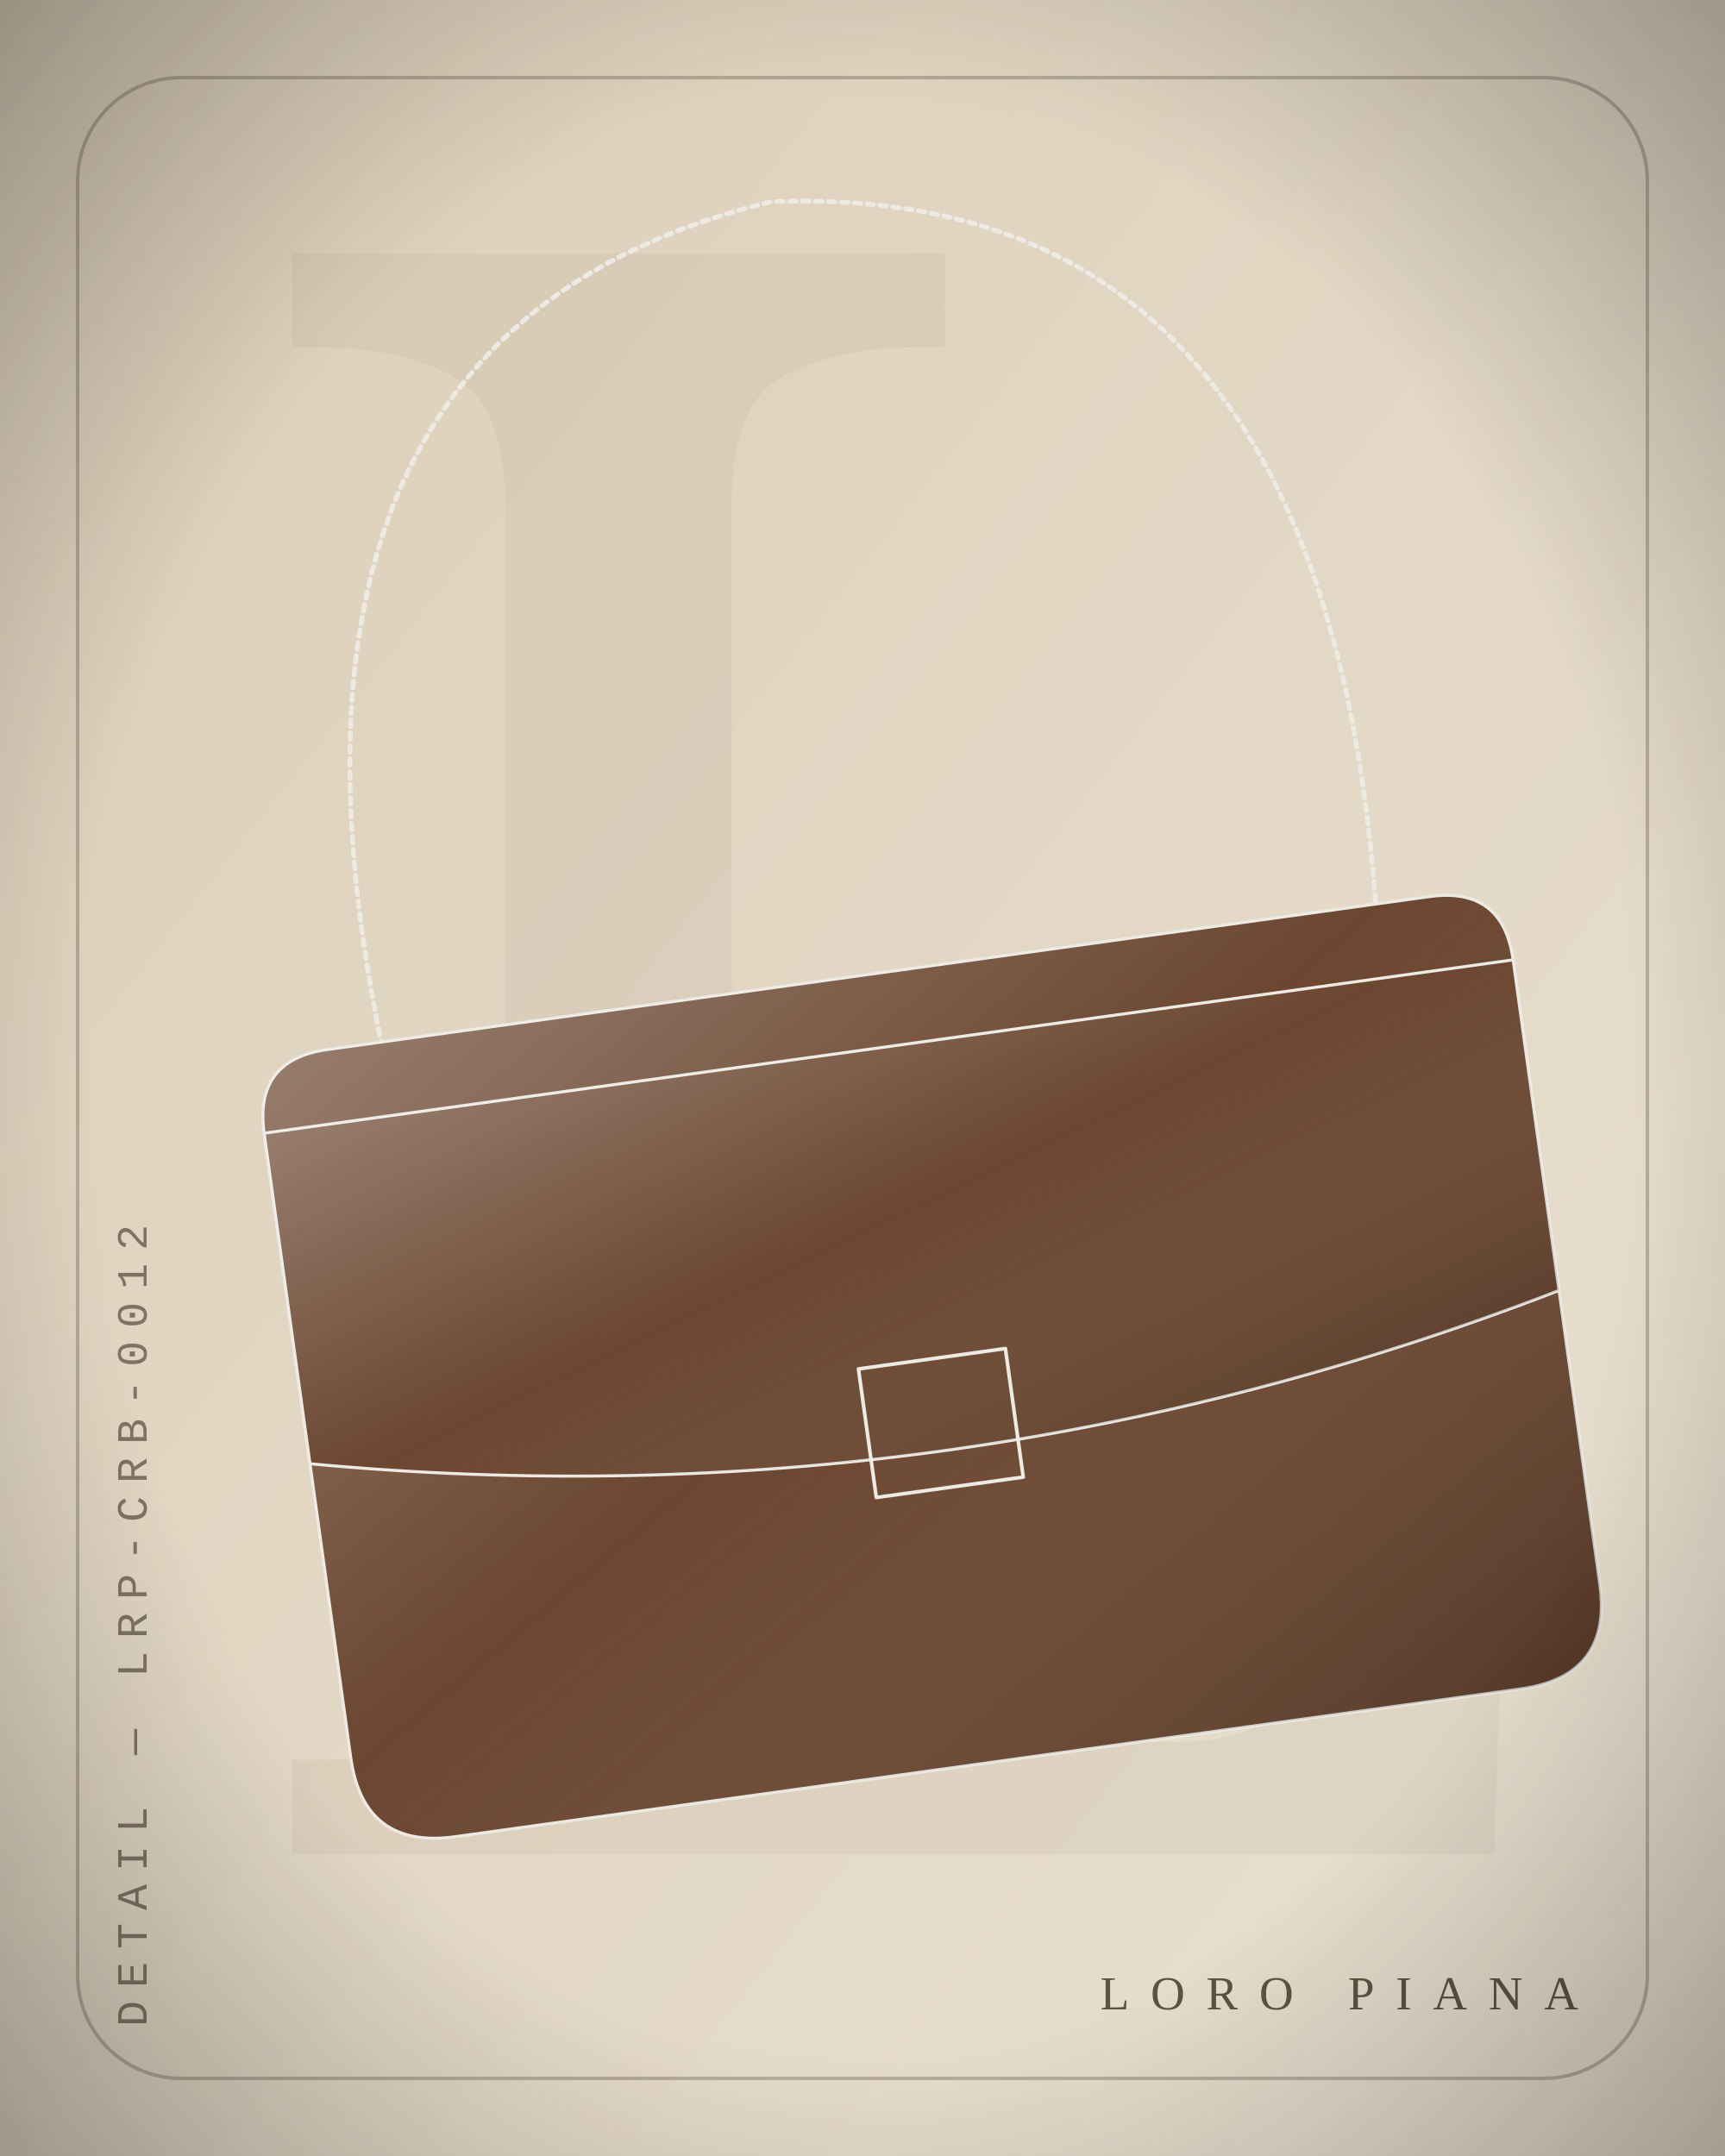
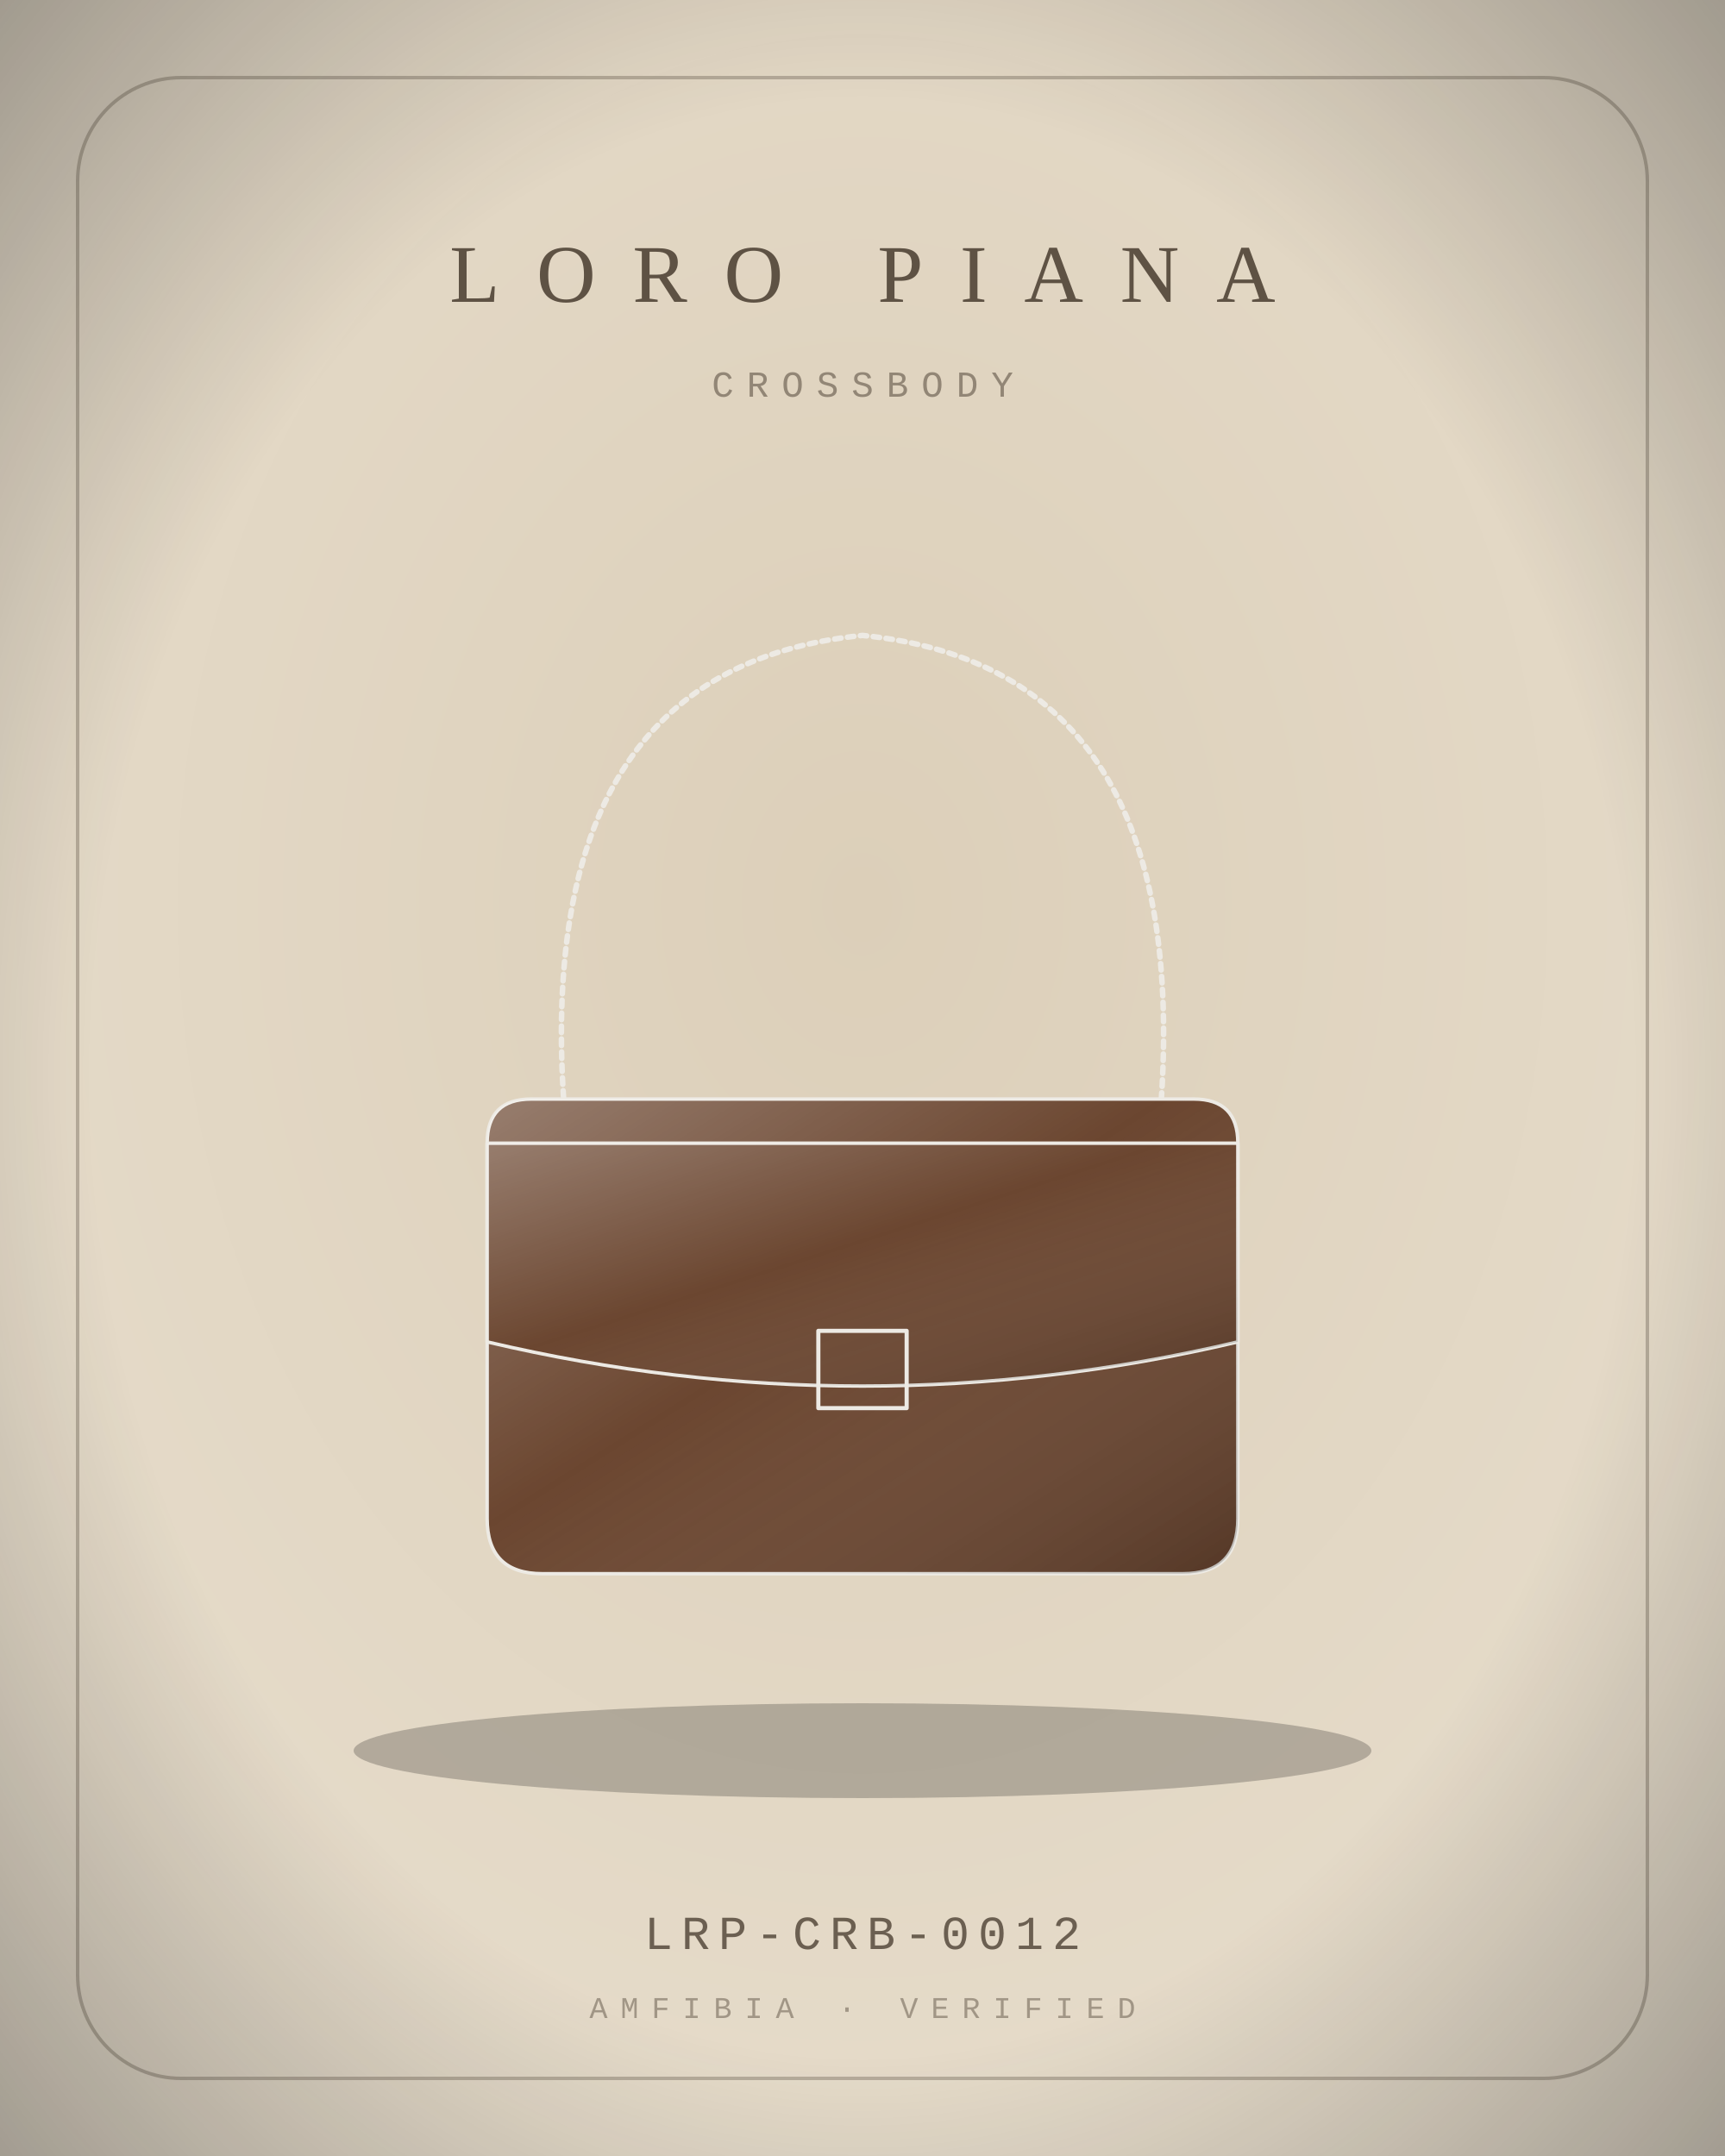
<svg xmlns="http://www.w3.org/2000/svg" viewBox="0 0 400 500" width="800" height="1000">
  <defs>
    <radialGradient id="bg" cx="50%" cy="42%" r="80%">
      <stop offset="0" stop-color="#DCCFB9" />
      <stop offset="1" stop-color="#E9E0D0" />
    </radialGradient>
    <linearGradient id="bgd" x1="0" y1="0" x2="1" y2="1">
      <stop offset="0" stop-color="#DCCFB9" />
      <stop offset="1" stop-color="#E9E0D0" />
    </linearGradient>
    <linearGradient id="sheen" x1="0" y1="0" x2="1" y2="1">
      <stop offset="0" stop-color="#fff" stop-opacity=".30" />
      <stop offset=".45" stop-color="#fff" stop-opacity="0" />
      <stop offset="1" stop-color="#000" stop-opacity=".22" />
    </linearGradient>
    <linearGradient id="multi" x1="0" y1="0" x2="1" y2="1">
      <stop offset="0" stop-color="#B3122E" />
      <stop offset=".35" stop-color="#C9A227" />
      <stop offset=".7" stop-color="#2F5D46" />
      <stop offset="1" stop-color="#3557A0" />
    </linearGradient>
    <radialGradient id="vig" cx="50%" cy="50%" r="75%">
      <stop offset=".6" stop-color="#000" stop-opacity="0" />
      <stop offset="1" stop-color="#000" stop-opacity=".35" />
    </radialGradient>
  </defs>
-   <rect width="400" height="500" fill="url(#bgd)" />
-   <text x="210" y="430" text-anchor="middle" font-family="Georgia, serif" font-size="520" fill="#5E5244" opacity="0.06">L</text>
+   <rect width="400" height="500" fill="url(#bg)" />
  <rect x="18" y="18" width="364" height="464" rx="24" fill="none" stroke="#5E5244" stroke-width="0.8" opacity="0.35" />
-   <g transform="rotate(-7.9 200 250) translate(-8 20) scale(2.15)">
-     <path d="M46 98 Q40 18 100 12 Q160 18 154 98" fill="none" stroke="#EDEAE4" stroke-width="2.24" stroke-dasharray="3 3" stroke-linejoin="round" stroke-linecap="round" vector-effect="non-scaling-stroke" />
-     <path d="M40 96 L160 96 Q168 96 168 104 L168 172 Q168 182 158 182 L42 182 Q32 182 32 172 L32 104 Q32 96 40 96 Z" fill="#6B4630" stroke="#EDEAE4" stroke-width="1.4" stroke-linejoin="round" stroke-linecap="round" vector-effect="non-scaling-stroke" />
+   <ellipse cx="200" cy="406" rx="118" ry="11" fill="#000" opacity="0.22" />
+   <g transform="translate(72 132) scale(1.28)">
+     <path d="M46 98 Q40 18 100 12 Q160 18 154 98" fill="none" stroke="#EDEAE4" stroke-width="2.56" stroke-dasharray="3 3" stroke-linejoin="round" stroke-linecap="round" vector-effect="non-scaling-stroke" />
+     <path d="M40 96 L160 96 Q168 96 168 104 L168 172 Q168 182 158 182 L42 182 Q32 182 32 172 L32 104 Q32 96 40 96 Z" fill="#6B4630" stroke="#EDEAE4" stroke-width="1.6" stroke-linejoin="round" stroke-linecap="round" vector-effect="non-scaling-stroke" />
    <path d="M40 96 L160 96 Q168 96 168 104 L168 172 Q168 182 158 182 L42 182 Q32 182 32 172 L32 104 Q32 96 40 96 Z" fill="url(#sheen)" stroke="none" />
-     <path d="M32 104 L168 104 L168 140 Q100 156 32 140 Z" fill="#6B4630" stroke="#EDEAE4" stroke-width="1.4" stroke-linejoin="round" stroke-linecap="round" vector-effect="non-scaling-stroke" />
+     <path d="M32 104 L168 104 L168 140 Q100 156 32 140 Z" fill="#6B4630" stroke="#EDEAE4" stroke-width="1.6" stroke-linejoin="round" stroke-linecap="round" vector-effect="non-scaling-stroke" />
    <path d="M32 104 L168 104 L168 140 Q100 156 32 140 Z" fill="url(#sheen)" stroke="none" />
-     <path d="M92 138 L108 138 L108 152 L92 152 Z" fill="none" stroke="#EDEAE4" stroke-width="1.68" stroke-linejoin="round" stroke-linecap="round" vector-effect="non-scaling-stroke" />
-   </g>
-   <g transform="translate(34 470) rotate(-90)">
-     <text x="0" y="0" text-anchor="start" font-family="'Courier New', Courier, monospace" font-size="10" letter-spacing="3" fill="#5E5244" opacity="0.75">DETAIL — LRP-CRB-0012</text>
+     <path d="M92 138 L108 138 L108 152 L92 152 Z" fill="none" stroke="#EDEAE4" stroke-width="1.92" stroke-linejoin="round" stroke-linecap="round" vector-effect="non-scaling-stroke" />
  </g>
  <g>
-     <text x="366" y="466" text-anchor="end" font-size="11" fill="#5E5244" font-family="Georgia, 'Times New Roman', serif" font-weight="400" letter-spacing="4.95">LORO PIANA</text>
+     <text x="200" y="70" text-anchor="middle" font-size="19" fill="#5E5244" font-family="Georgia, 'Times New Roman', serif" font-weight="400" letter-spacing="8.55">LORO PIANA</text>
  </g>
+   <text x="200" y="92" text-anchor="middle" font-family="'Courier New', Courier, monospace" font-size="8.5" letter-spacing="3" fill="#5E5244" opacity="0.6">CROSSBODY</text>
+   <text x="200" y="452" text-anchor="middle" font-family="'Courier New', Courier, monospace" font-size="11" letter-spacing="2" fill="#5E5244" opacity="0.9">LRP-CRB-0012</text>
+   <text x="200" y="468" text-anchor="middle" font-family="'Courier New', Courier, monospace" font-size="7" letter-spacing="3" fill="#5E5244" opacity="0.5">AMFIBIA · VERIFIED</text>
  <rect width="400" height="500" fill="url(#vig)" />
</svg>
